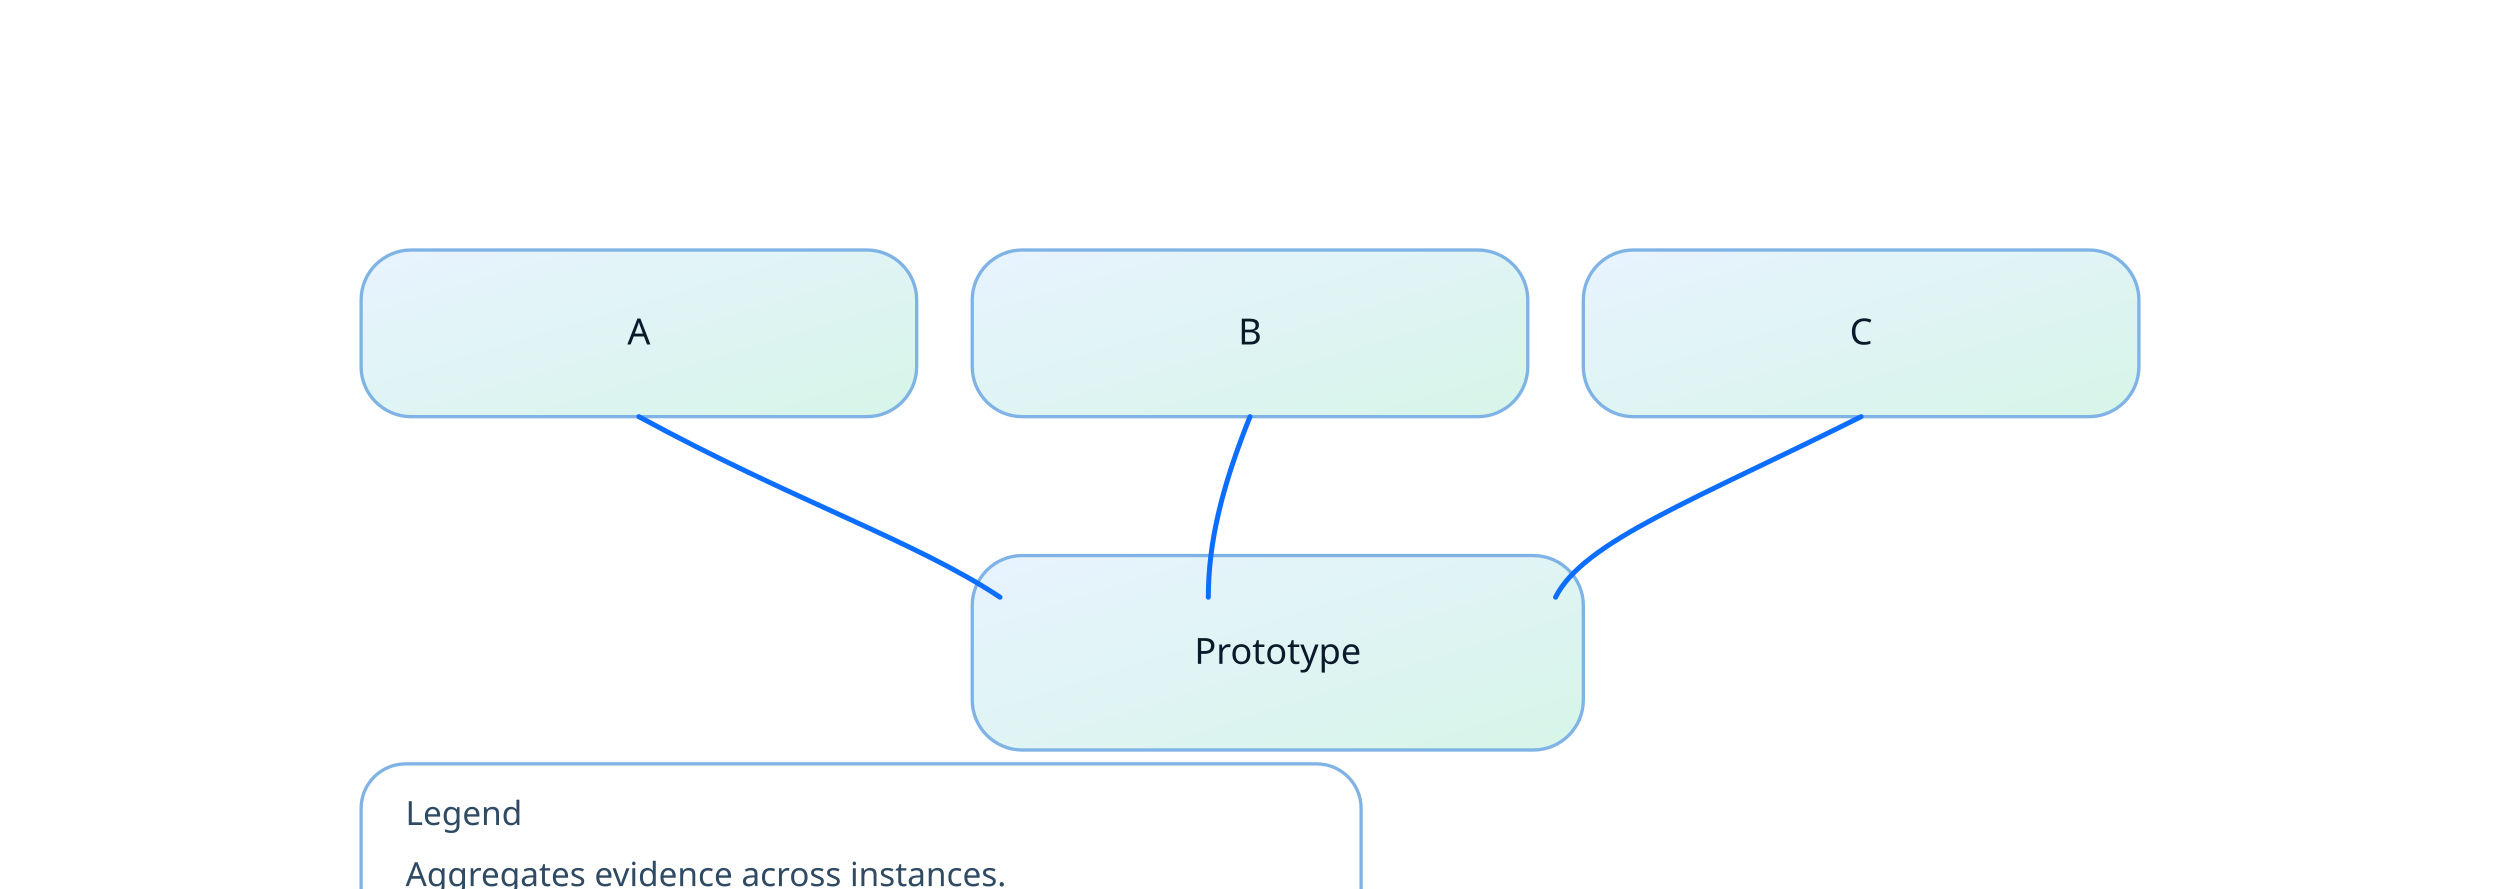
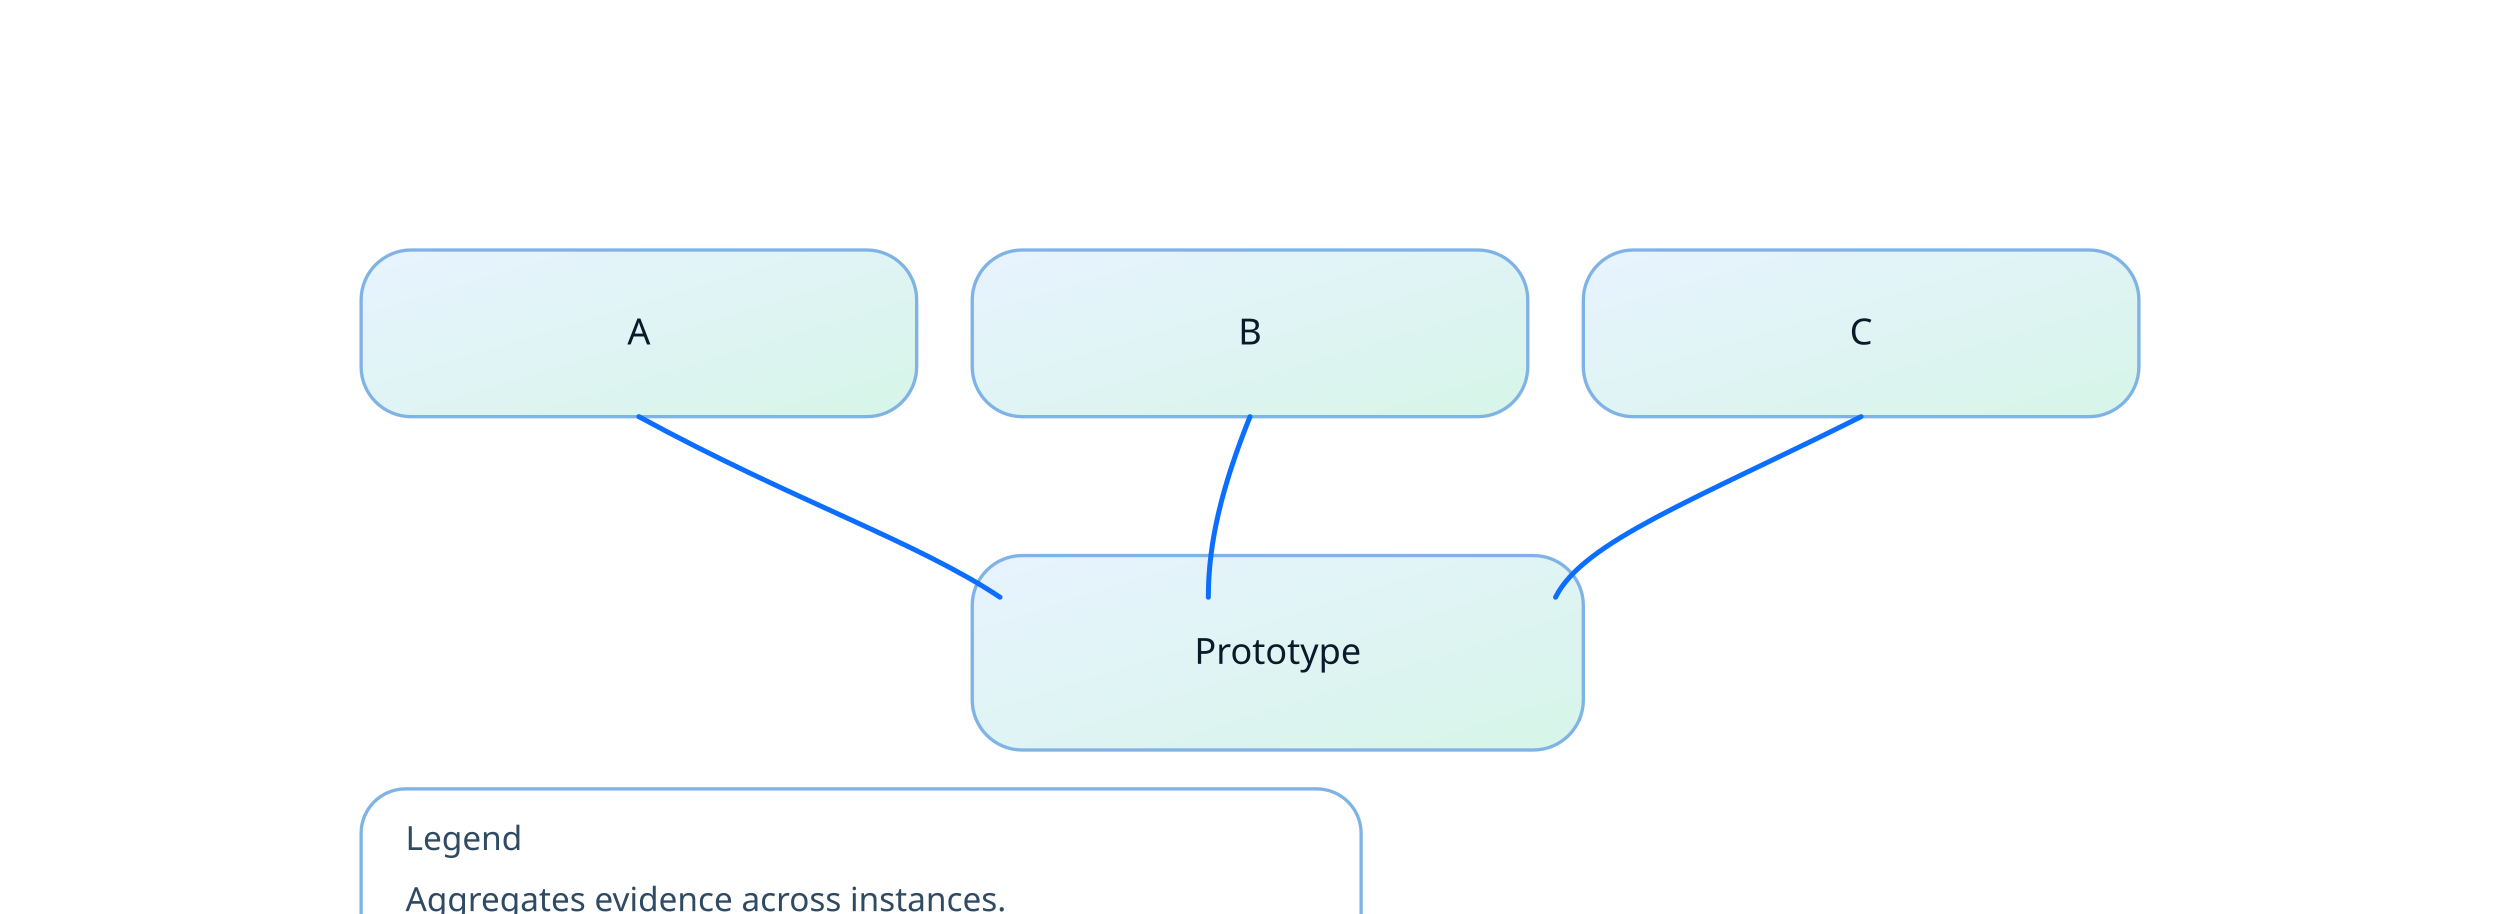
- <svg xmlns="http://www.w3.org/2000/svg" viewBox="0 0 900 320" role="img" aria-label="Bundling diagram">
+ <svg xmlns="http://www.w3.org/2000/svg" viewBox="0 0 900 329" role="img" aria-label="Bundling diagram">
  <defs>
    <linearGradient id="sky" x1="0" y1="0" x2="1" y2="1">
      <stop offset="0" stop-color="#e8f3ff" />
      <stop offset="1" stop-color="#d6f5e8" />
    </linearGradient>
    <linearGradient id="deep" x1="0" y1="0" x2="1" y2="1">
      <stop offset="0" stop-color="#0b6eff" />
      <stop offset="1" stop-color="#16b879" />
    </linearGradient>
  </defs>
  <rect x="130" y="90" rx="18" ry="18" width="200" height="60" fill="url(#sky)" stroke="#7fb3e6" stroke-width="1.2" />
  <text x="230.0" y="124.0" text-anchor="middle" font-size="13" fill="#0b1a2b" font-family="Space Grotesk">A</text>
  <rect x="350" y="90" rx="18" ry="18" width="200" height="60" fill="url(#sky)" stroke="#7fb3e6" stroke-width="1.2" />
  <text x="450.0" y="124.0" text-anchor="middle" font-size="13" fill="#0b1a2b" font-family="Space Grotesk">B</text>
  <rect x="570" y="90" rx="18" ry="18" width="200" height="60" fill="url(#sky)" stroke="#7fb3e6" stroke-width="1.2" />
  <text x="670.0" y="124.0" text-anchor="middle" font-size="13" fill="#0b1a2b" font-family="Space Grotesk">C</text>
  <rect x="350" y="200" rx="18" ry="18" width="220" height="70" fill="url(#sky)" stroke="#7fb3e6" stroke-width="1.2" />
  <text x="460.0" y="239.0" text-anchor="middle" font-size="13" fill="#0b1a2b" font-family="Space Grotesk">Prototype</text>
  <path d="M 230 150 C 285 180, 330 195, 360 215" fill="none" stroke="#0b6eff" stroke-width="1.8" stroke-linecap="round" />
  <path d="M 450 150 C 440 175, 435 195, 435 215" fill="none" stroke="#0b6eff" stroke-width="1.8" stroke-linecap="round" />
  <path d="M 670 150 C 610 180, 570 195, 560 215" fill="none" stroke="#0b6eff" stroke-width="1.8" stroke-linecap="round" />
-   <rect x="130" y="275" width="360" height="78" rx="16" ry="16" fill="none" stroke="#7fb3e6" stroke-width="1.2" />
-   <text x="146" y="297" text-anchor="start" font-size="12" fill="#2f4a63" font-family="Space Grotesk">Legend</text>
-   <text x="146" y="319" text-anchor="start" font-size="12" fill="#2f4a63" font-family="Space Grotesk">Aggregates evidence across instances.</text>
-   <text x="146" y="337" text-anchor="start" font-size="12" fill="#2f4a63" font-family="Space Grotesk">Builds paraphrase and schema prototypes.</text>
-   <text x="146" y="355" text-anchor="start" font-size="12" fill="#2f4a63" font-family="Space Grotesk">Supports federated merging.</text>
+   <rect x="130" y="284" width="360" height="78" rx="16" ry="16" fill="none" stroke="#7fb3e6" stroke-width="1.2" />
+   <text x="146" y="306" text-anchor="start" font-size="12" fill="#2f4a63" font-family="Space Grotesk">Legend</text>
+   <text x="146" y="328" text-anchor="start" font-size="12" fill="#2f4a63" font-family="Space Grotesk">Aggregates evidence across instances.</text>
+   <text x="146" y="346" text-anchor="start" font-size="12" fill="#2f4a63" font-family="Space Grotesk">Builds paraphrase and schema prototypes.</text>
+   <text x="146" y="364" text-anchor="start" font-size="12" fill="#2f4a63" font-family="Space Grotesk">Supports federated merging.</text>
</svg>
